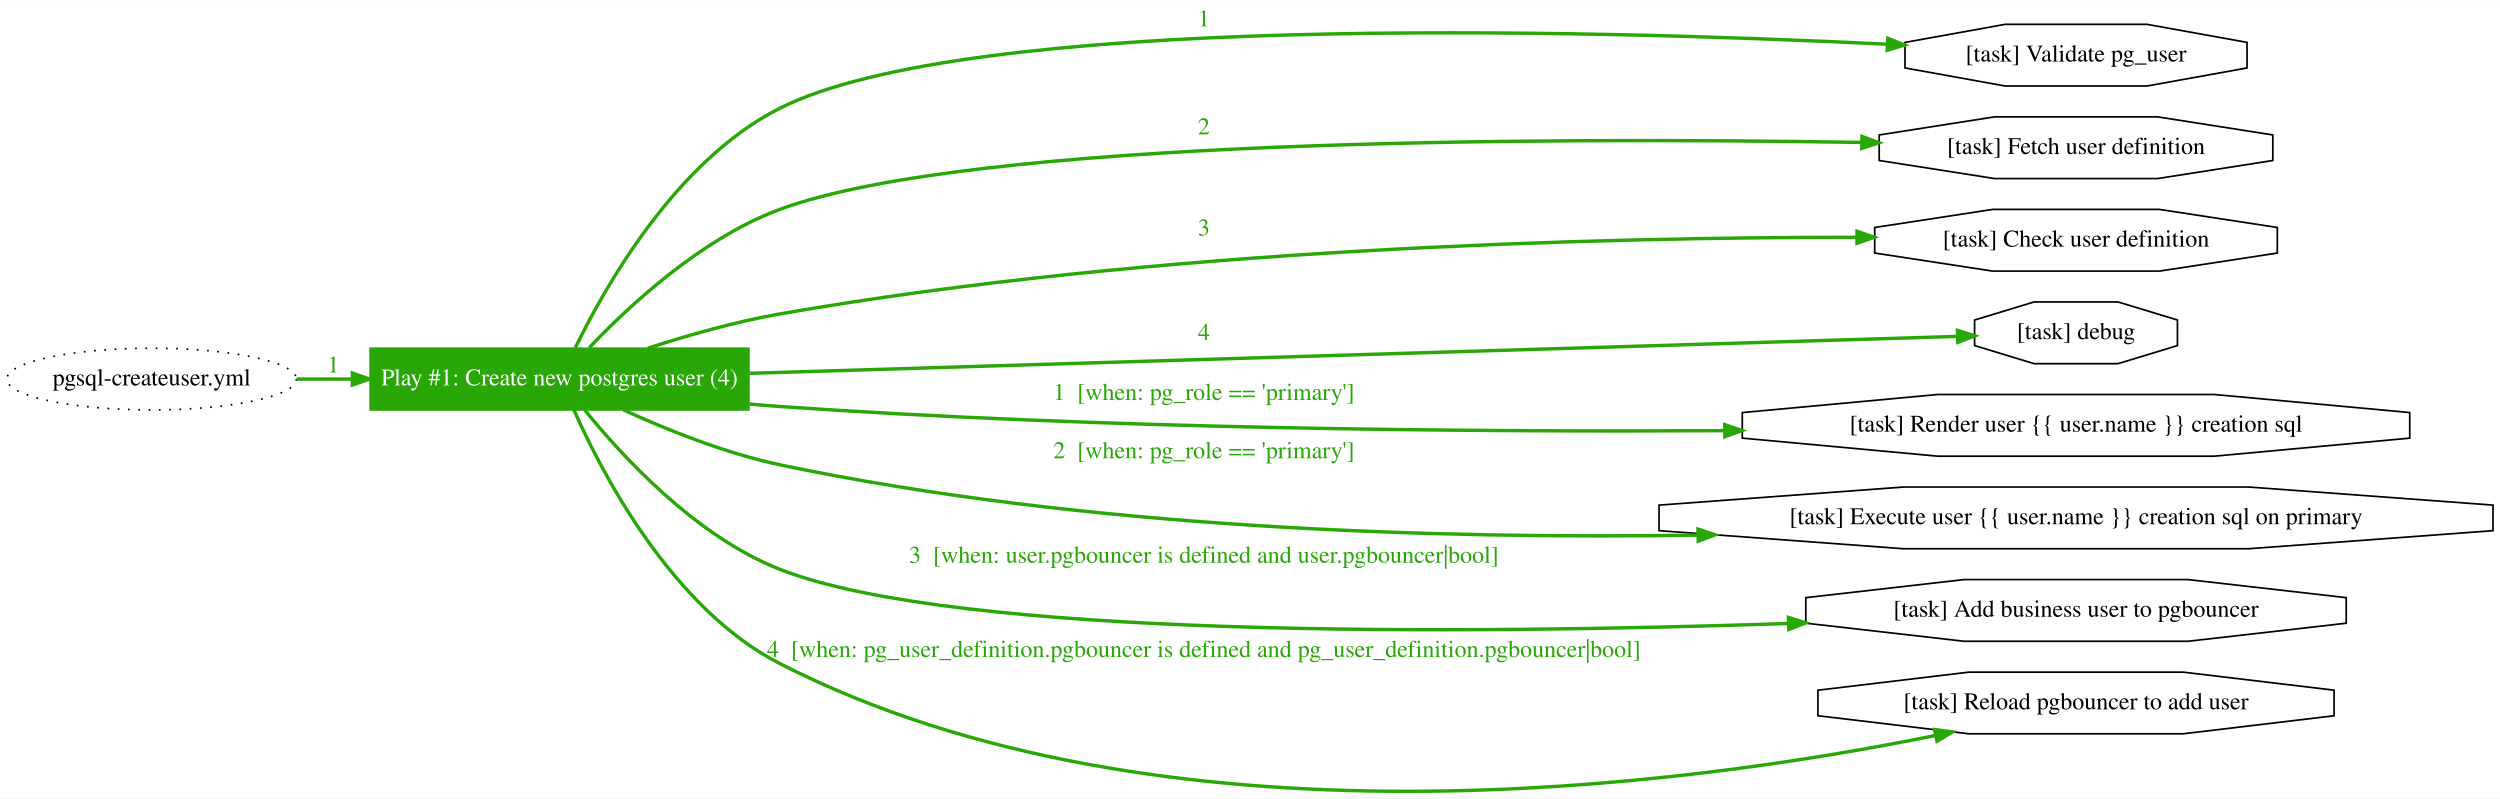
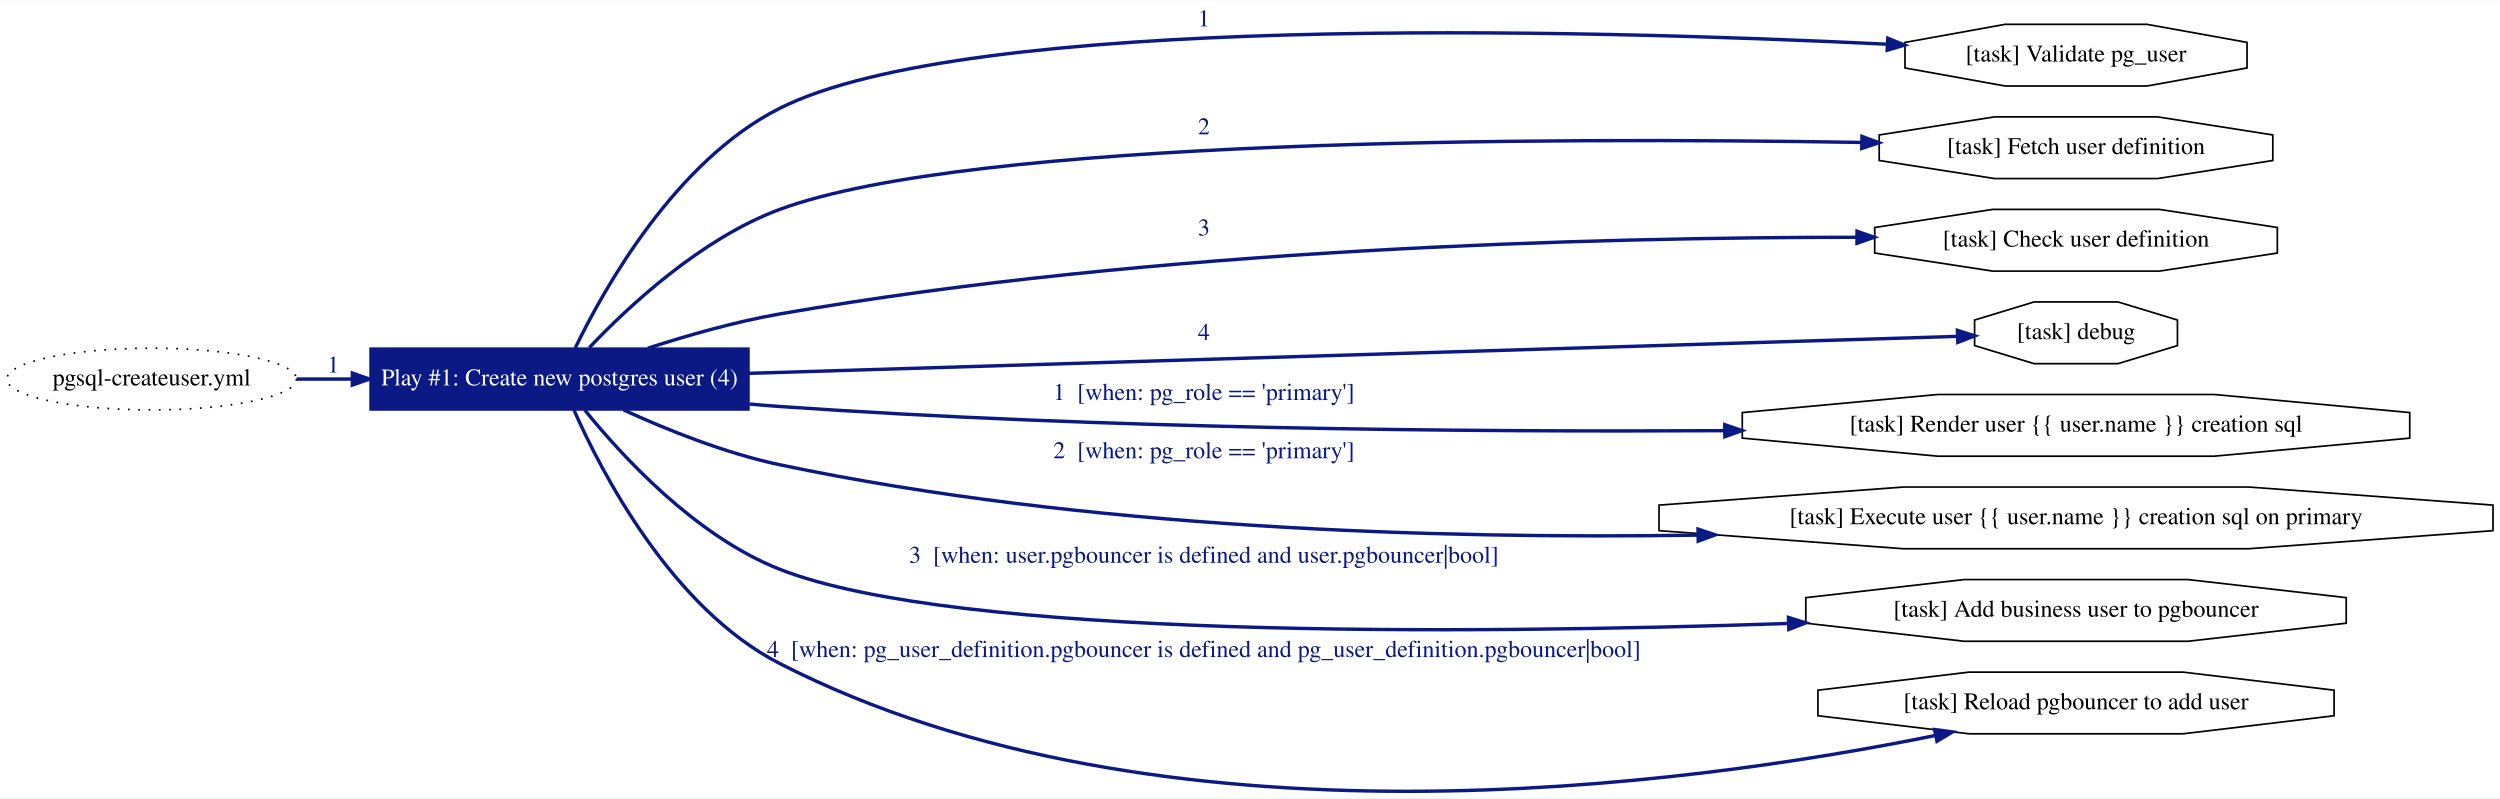
<svg xmlns="http://www.w3.org/2000/svg" xmlns:xlink="http://www.w3.org/1999/xlink" width="1459pt" height="466pt" viewBox="0.00 0.00 1458.80 465.55" id="svg">
  <style type="text/css" id="my_css">.node:hover, .edge:hover, path:hover, path + polygon:hover {
    cursor: pointer;
    stroke-width: 3;
    font-weight: bolder;
}

.my_hover {
    cursor: pointer;
    stroke-width: 3;
    font-weight: bolder;
}
</style>
  <g id="graph0" class="graph" transform="scale(1 1) rotate(0) translate(4 461.55)">
    <polygon fill="white" stroke="transparent" points="-4,4 -4,-461.55 1454.8,-461.55 1454.8,4 -4,4" />
    <g id="root_node" class="node">
      <ellipse fill="none" stroke="black" stroke-dasharray="1,5" cx="84.49" cy="-240.55" rx="84.49" ry="18" />
      <text text-anchor="middle" x="84.49" y="-236.85" font-family="Times,serif" font-size="14.00">pgsql-createuser.yml</text>
    </g>
-     <g id="play_0fd63137-91c7-4f89-813c-5838986686b9" class="node">
-       <g id="a_play_0fd63137-91c7-4f89-813c-5838986686b9">
+     <g id="play_f53efc1a-1df6-4aa3-adb6-b6c68285af26" class="node">
+       <g id="a_play_f53efc1a-1df6-4aa3-adb6-b6c68285af26">
        <a xlink:title="10.10.10.10     10.10.10.11     10.10.10.12     10.10.10.13">
-           <polygon fill="#28a707" stroke="#28a707" points="432.99,-258.55 211.99,-258.55 211.99,-222.55 432.99,-222.55 432.99,-258.55" />
+           <polygon fill="#0a1983" stroke="#0a1983" points="432.99,-258.55 211.99,-258.55 211.99,-222.55 432.99,-222.55 432.99,-258.55" />
          <text text-anchor="middle" x="322.49" y="-236.85" font-family="Times,serif" font-size="14.00" fill="#ffffff">Play #1: Create new postgres user (4)</text>
        </a>
      </g>
      <links>
-         <link target="edge_4df315dd-e905-4978-bfad-c5b76e472a85" />
-         <link target="edge_d4ffa5f0-7dd8-4f99-8d42-640764858621" />
-         <link target="edge_d9827873-8cb4-48c7-9edf-d49645e57057" />
-         <link target="edge_637e3865-5b3d-4ae7-b5f9-4d3c817b2620" />
-         <link target="edge_b576131f-fb77-4100-ab25-fd62e62cc226" />
-         <link target="edge_7a63b9f9-534f-4ec9-b26d-b5ee0b6177a7" />
-         <link target="edge_3f0b6716-8bda-443b-b754-f79b69d62386" />
-         <link target="edge_a5bf1484-60cb-474d-a485-8cdc69fcdd62" />
+         <link target="edge_8c9a8313-dcf4-402f-994b-1f945993a6b0" />
+         <link target="edge_a23d493b-455a-48ce-8ebb-8bbe5934507b" />
+         <link target="edge_41e607c5-cc17-4947-abc0-652efd5632ed" />
+         <link target="edge_95714fcf-1f02-4593-acf9-9665f9b74f0a" />
+         <link target="edge_2ebd036e-91d1-4277-be28-efd0cb2c382d" />
+         <link target="edge_ab8d6302-591a-49f3-bbf2-72fcddd04c6c" />
+         <link target="edge_083df7d7-ef64-40ee-b8fc-1cbb8807e5be" />
+         <link target="edge_bb9aa7ae-ac3a-49ba-ad0a-bfa3646f0f5f" />
      </links>
    </g>
-     <g id="edge_57fa5269-6dbe-4b5d-8348-47d512039018" class="edge">
-       <path fill="none" stroke="#28a707" stroke-width="2" d="M169.03,-240.55C179.58,-240.55 190.55,-240.55 201.53,-240.55" />
-       <polygon fill="#28a707" stroke="#28a707" stroke-width="2" points="201.61,-244.05 211.61,-240.55 201.61,-237.05 201.61,-244.05" />
-       <text text-anchor="middle" x="190.49" y="-244.35" font-family="Times,serif" font-size="14.00" fill="#28a707">1</text>
+     <g id="edge_fec1f8ec-8f7f-4b76-9f1f-e6fde7e12a78" class="edge">
+       <path fill="none" stroke="#0a1983" stroke-width="2" d="M169.03,-240.55C179.58,-240.55 190.55,-240.55 201.53,-240.55" />
+       <polygon fill="#0a1983" stroke="#0a1983" stroke-width="2" points="201.61,-244.05 211.61,-240.55 201.61,-237.05 201.61,-244.05" />
+       <text text-anchor="middle" x="190.49" y="-244.35" font-family="Times,serif" font-size="14.00" fill="#0a1983">1</text>
    </g>
-     <g id="task_c9b3e64c-1dbd-45dc-9da7-42fde0798642" class="node">
+     <g id="task_32eb3c3c-5288-49b5-9444-93458c352b2b" class="node">
      <polygon fill="none" stroke="black" points="1307.19,-422.09 1307.19,-437 1248.73,-447.55 1166.06,-447.55 1107.6,-437 1107.6,-422.09 1166.06,-411.55 1248.73,-411.55 1307.19,-422.09" />
      <text text-anchor="middle" x="1207.39" y="-425.85" font-family="Times,serif" font-size="14.00">[task] Validate pg_user</text>
    </g>
-     <g id="edge_4df315dd-e905-4978-bfad-c5b76e472a85" class="edge">
-       <path fill="none" stroke="#28a707" stroke-width="2" d="M331.68,-258.72C348.4,-293.3 390.07,-367.88 450.99,-398.55 561.01,-453.94 915.8,-444.77 1097.27,-435.94" />
-       <polygon fill="#28a707" stroke="#28a707" stroke-width="2" points="1097.56,-439.43 1107.38,-435.44 1097.22,-432.43 1097.56,-439.43" />
-       <text text-anchor="middle" x="698.49" y="-446.35" font-family="Times,serif" font-size="14.00" fill="#28a707">1</text>
+     <g id="edge_8c9a8313-dcf4-402f-994b-1f945993a6b0" class="edge">
+       <path fill="none" stroke="#0a1983" stroke-width="2" d="M331.68,-258.72C348.4,-293.3 390.07,-367.88 450.99,-398.55 561.01,-453.94 915.8,-444.77 1097.27,-435.94" />
+       <polygon fill="#0a1983" stroke="#0a1983" stroke-width="2" points="1097.56,-439.43 1107.38,-435.44 1097.22,-432.43 1097.56,-439.43" />
+       <text text-anchor="middle" x="698.49" y="-446.35" font-family="Times,serif" font-size="14.00" fill="#0a1983">1</text>
      <links>
-         <link target="task_c9b3e64c-1dbd-45dc-9da7-42fde0798642" />
+         <link target="task_32eb3c3c-5288-49b5-9444-93458c352b2b" />
      </links>
    </g>
-     <g id="task_b7b631f4-c54b-4ce4-ba04-8961e0b86edf" class="node">
+     <g id="task_a339adf0-cca1-422a-acde-19f882bf2eb7" class="node">
      <polygon fill="none" stroke="black" points="1322.23,-368.09 1322.23,-383 1254.96,-393.55 1159.83,-393.55 1092.55,-383 1092.55,-368.09 1159.83,-357.55 1254.96,-357.55 1322.23,-368.09" />
      <text text-anchor="middle" x="1207.39" y="-371.85" font-family="Times,serif" font-size="14.00">[task] Fetch user definition</text>
    </g>
-     <g id="edge_d4ffa5f0-7dd8-4f99-8d42-640764858621" class="edge">
-       <path fill="none" stroke="#28a707" stroke-width="2" d="M339.88,-258.91C362.29,-282.53 404.98,-322.55 450.99,-339.55 563.17,-381 898.25,-381.69 1082.17,-378.63" />
-       <polygon fill="#28a707" stroke="#28a707" stroke-width="2" points="1082.5,-382.13 1092.43,-378.46 1082.37,-375.13 1082.5,-382.13" />
-       <text text-anchor="middle" x="698.49" y="-383.35" font-family="Times,serif" font-size="14.00" fill="#28a707">2</text>
+     <g id="edge_a23d493b-455a-48ce-8ebb-8bbe5934507b" class="edge">
+       <path fill="none" stroke="#0a1983" stroke-width="2" d="M339.88,-258.91C362.29,-282.53 404.98,-322.55 450.99,-339.55 563.17,-381 898.25,-381.69 1082.17,-378.63" />
+       <polygon fill="#0a1983" stroke="#0a1983" stroke-width="2" points="1082.5,-382.13 1092.43,-378.46 1082.37,-375.13 1082.5,-382.13" />
+       <text text-anchor="middle" x="698.49" y="-383.35" font-family="Times,serif" font-size="14.00" fill="#0a1983">2</text>
      <links>
-         <link target="task_b7b631f4-c54b-4ce4-ba04-8961e0b86edf" />
+         <link target="task_a339adf0-cca1-422a-acde-19f882bf2eb7" />
      </links>
    </g>
-     <g id="task_141b4584-d5fb-44f5-92f6-0f0022206ca4" class="node">
+     <g id="task_d101cea4-9f44-4b54-9490-8b482d2f504a" class="node">
      <polygon fill="none" stroke="black" points="1324.86,-314.09 1324.86,-329 1256.05,-339.55 1158.74,-339.55 1089.93,-329 1089.93,-314.09 1158.74,-303.55 1256.05,-303.55 1324.86,-314.09" />
      <text text-anchor="middle" x="1207.39" y="-317.85" font-family="Times,serif" font-size="14.00">[task] Check user definition</text>
    </g>
-     <g id="edge_d9827873-8cb4-48c7-9edf-d49645e57057" class="edge">
-       <path fill="none" stroke="#28a707" stroke-width="2" d="M374.02,-258.56C397.17,-266.05 425.16,-274.03 450.99,-278.55 669.49,-316.79 928.43,-323.29 1079.38,-323.29" />
-       <polygon fill="#28a707" stroke="#28a707" stroke-width="2" points="1079.61,-326.79 1089.61,-323.28 1079.6,-319.79 1079.61,-326.79" />
-       <text text-anchor="middle" x="698.49" y="-324.35" font-family="Times,serif" font-size="14.00" fill="#28a707">3</text>
+     <g id="edge_41e607c5-cc17-4947-abc0-652efd5632ed" class="edge">
+       <path fill="none" stroke="#0a1983" stroke-width="2" d="M374.02,-258.56C397.17,-266.05 425.16,-274.03 450.99,-278.55 669.49,-316.79 928.43,-323.29 1079.38,-323.29" />
+       <polygon fill="#0a1983" stroke="#0a1983" stroke-width="2" points="1079.61,-326.79 1089.61,-323.28 1079.6,-319.79 1079.61,-326.79" />
+       <text text-anchor="middle" x="698.49" y="-324.35" font-family="Times,serif" font-size="14.00" fill="#0a1983">3</text>
      <links>
-         <link target="task_141b4584-d5fb-44f5-92f6-0f0022206ca4" />
+         <link target="task_d101cea4-9f44-4b54-9490-8b482d2f504a" />
      </links>
    </g>
-     <g id="task_95268bed-f70a-4d36-8f81-f6402a6db197" class="node">
+     <g id="task_cc62286e-7313-46c8-a230-af0dd380e358" class="node">
      <polygon fill="none" stroke="black" points="1266.58,-260.09 1266.58,-275 1231.91,-285.55 1182.88,-285.55 1148.21,-275 1148.21,-260.09 1182.88,-249.55 1231.91,-249.55 1266.58,-260.09" />
      <text text-anchor="middle" x="1207.39" y="-263.85" font-family="Times,serif" font-size="14.00">[task] debug</text>
    </g>
-     <g id="edge_637e3865-5b3d-4ae7-b5f9-4d3c817b2620" class="edge">
-       <path fill="none" stroke="#28a707" stroke-width="2" d="M433.08,-243.9C617.83,-249.55 986,-260.81 1138.15,-265.46" />
-       <polygon fill="#28a707" stroke="#28a707" stroke-width="2" points="1138.19,-268.96 1148.3,-265.77 1138.41,-261.97 1138.19,-268.96" />
-       <text text-anchor="middle" x="698.49" y="-263.35" font-family="Times,serif" font-size="14.00" fill="#28a707">4</text>
+     <g id="edge_95714fcf-1f02-4593-acf9-9665f9b74f0a" class="edge">
+       <path fill="none" stroke="#0a1983" stroke-width="2" d="M433.08,-243.9C617.83,-249.55 986,-260.81 1138.15,-265.46" />
+       <polygon fill="#0a1983" stroke="#0a1983" stroke-width="2" points="1138.19,-268.96 1148.3,-265.77 1138.41,-261.97 1138.19,-268.96" />
+       <text text-anchor="middle" x="698.49" y="-263.35" font-family="Times,serif" font-size="14.00" fill="#0a1983">4</text>
      <links>
-         <link target="task_95268bed-f70a-4d36-8f81-f6402a6db197" />
+         <link target="task_cc62286e-7313-46c8-a230-af0dd380e358" />
      </links>
    </g>
-     <g id="task_31f84c2f-46a3-4500-8799-9790195e4ebf" class="node">
+     <g id="task_00c7d2b7-8447-406a-a160-af3bfa8da3a8" class="node">
      <polygon fill="none" stroke="black" points="1402.13,-206.09 1402.13,-221 1288.06,-231.55 1126.73,-231.55 1012.66,-221 1012.66,-206.09 1126.73,-195.55 1288.06,-195.55 1402.13,-206.09" />
      <text text-anchor="middle" x="1207.39" y="-209.85" font-family="Times,serif" font-size="14.00">[task] Render user {{ user.name }} creation sql</text>
    </g>
-     <g id="edge_b576131f-fb77-4100-ab25-fd62e62cc226" class="edge">
-       <path fill="none" stroke="#28a707" stroke-width="2" d="M433.29,-225.99C439.27,-225.44 445.2,-224.95 450.99,-224.55 637.25,-211.55 849.94,-209.6 1002.08,-210.44" />
-       <polygon fill="#28a707" stroke="#28a707" stroke-width="2" points="1002.45,-213.94 1012.47,-210.5 1002.49,-206.94 1002.45,-213.94" />
-       <text text-anchor="middle" x="698.49" y="-228.35" font-family="Times,serif" font-size="14.00" fill="#28a707">1  [when: pg_role == 'primary']</text>
+     <g id="edge_2ebd036e-91d1-4277-be28-efd0cb2c382d" class="edge">
+       <path fill="none" stroke="#0a1983" stroke-width="2" d="M433.29,-225.99C439.27,-225.44 445.2,-224.95 450.99,-224.55 637.25,-211.55 849.94,-209.6 1002.08,-210.44" />
+       <polygon fill="#0a1983" stroke="#0a1983" stroke-width="2" points="1002.45,-213.94 1012.47,-210.5 1002.49,-206.94 1002.45,-213.94" />
+       <text text-anchor="middle" x="698.49" y="-228.35" font-family="Times,serif" font-size="14.00" fill="#0a1983">1  [when: pg_role == 'primary']</text>
      <links>
-         <link target="task_31f84c2f-46a3-4500-8799-9790195e4ebf" />
+         <link target="task_00c7d2b7-8447-406a-a160-af3bfa8da3a8" />
      </links>
    </g>
-     <g id="task_d1dd07a3-e191-43b5-976b-78f6dd8f2780" class="node">
+     <g id="task_8ee9d150-7ed9-453f-830c-b54522d1c9f9" class="node">
      <polygon fill="none" stroke="black" points="1450.71,-152.09 1450.71,-167 1308.18,-177.55 1106.61,-177.55 964.08,-167 964.08,-152.09 1106.61,-141.55 1308.18,-141.55 1450.71,-152.09" />
      <text text-anchor="middle" x="1207.39" y="-155.85" font-family="Times,serif" font-size="14.00">[task] Execute user {{ user.name }} creation sql on primary</text>
    </g>
-     <g id="edge_7a63b9f9-534f-4ec9-b26d-b5ee0b6177a7" class="edge">
-       <path fill="none" stroke="#28a707" stroke-width="2" d="M359.86,-222.53C384.84,-211.1 419.11,-197.26 450.99,-190.55 628.5,-153.2 834.5,-147.14 986.5,-149.48" />
-       <polygon fill="#28a707" stroke="#28a707" stroke-width="2" points="986.83,-152.98 996.89,-149.65 986.95,-145.98 986.83,-152.98" />
-       <text text-anchor="middle" x="698.49" y="-194.35" font-family="Times,serif" font-size="14.00" fill="#28a707">2  [when: pg_role == 'primary']</text>
+     <g id="edge_ab8d6302-591a-49f3-bbf2-72fcddd04c6c" class="edge">
+       <path fill="none" stroke="#0a1983" stroke-width="2" d="M359.86,-222.53C384.84,-211.1 419.11,-197.26 450.99,-190.55 628.5,-153.2 834.5,-147.14 986.5,-149.48" />
+       <polygon fill="#0a1983" stroke="#0a1983" stroke-width="2" points="986.83,-152.98 996.89,-149.65 986.95,-145.98 986.83,-152.98" />
+       <text text-anchor="middle" x="698.49" y="-194.35" font-family="Times,serif" font-size="14.00" fill="#0a1983">2  [when: pg_role == 'primary']</text>
      <links>
-         <link target="task_d1dd07a3-e191-43b5-976b-78f6dd8f2780" />
+         <link target="task_8ee9d150-7ed9-453f-830c-b54522d1c9f9" />
      </links>
    </g>
-     <g id="task_d33e7e2a-2b06-4e07-b307-9c66c2f8cf12" class="node">
+     <g id="task_69162d76-fc39-4495-a3c5-ca269b610545" class="node">
      <polygon fill="none" stroke="black" points="1365.06,-98.09 1365.06,-113 1272.7,-123.55 1142.09,-123.55 1049.73,-113 1049.73,-98.09 1142.09,-87.55 1272.7,-87.55 1365.06,-98.09" />
      <text text-anchor="middle" x="1207.39" y="-101.85" font-family="Times,serif" font-size="14.00">[task] Add business user to pgbouncer</text>
    </g>
-     <g id="edge_3f0b6716-8bda-443b-b754-f79b69d62386" class="edge">
-       <path fill="none" stroke="#28a707" stroke-width="2" d="M337.17,-222.55C358.28,-196.41 401.54,-148.96 450.99,-129.55 554.18,-89.04 850.26,-91.55 1039.64,-97.94" />
-       <polygon fill="#28a707" stroke="#28a707" stroke-width="2" points="1039.59,-101.44 1049.7,-98.29 1039.83,-94.45 1039.59,-101.44" />
-       <text text-anchor="middle" x="698.49" y="-133.35" font-family="Times,serif" font-size="14.00" fill="#28a707">3  [when: user.pgbouncer is defined and user.pgbouncer|bool]</text>
+     <g id="edge_083df7d7-ef64-40ee-b8fc-1cbb8807e5be" class="edge">
+       <path fill="none" stroke="#0a1983" stroke-width="2" d="M337.17,-222.55C358.28,-196.41 401.54,-148.96 450.99,-129.55 554.18,-89.04 850.26,-91.55 1039.64,-97.94" />
+       <polygon fill="#0a1983" stroke="#0a1983" stroke-width="2" points="1039.59,-101.44 1049.7,-98.29 1039.83,-94.45 1039.59,-101.44" />
+       <text text-anchor="middle" x="698.49" y="-133.35" font-family="Times,serif" font-size="14.00" fill="#0a1983">3  [when: user.pgbouncer is defined and user.pgbouncer|bool]</text>
      <links>
-         <link target="task_d33e7e2a-2b06-4e07-b307-9c66c2f8cf12" />
+         <link target="task_69162d76-fc39-4495-a3c5-ca269b610545" />
      </links>
    </g>
-     <g id="task_ee813fcb-8428-4c54-948f-d8780a1a6356" class="node">
+     <g id="task_8f628ae4-5b57-459d-82b6-0c4753a54a05" class="node">
      <polygon fill="none" stroke="black" points="1357.99,-44.09 1357.99,-59 1269.77,-69.55 1145.02,-69.55 1056.8,-59 1056.8,-44.09 1145.02,-33.55 1269.77,-33.55 1357.99,-44.09" />
      <text text-anchor="middle" x="1207.39" y="-47.85" font-family="Times,serif" font-size="14.00">[task] Reload pgbouncer to add user</text>
    </g>
-     <g id="edge_a5bf1484-60cb-474d-a485-8cdc69fcdd62" class="edge">
-       <path fill="none" stroke="#28a707" stroke-width="2" d="M330.89,-222.54C346.74,-186.66 387.75,-106.92 450.99,-74.55 672.54,38.87 980.53,-3.17 1125.21,-32.55" />
-       <polygon fill="#28a707" stroke="#28a707" stroke-width="2" points="1124.84,-36.05 1135.34,-34.65 1126.26,-29.2 1124.84,-36.05" />
-       <text text-anchor="middle" x="698.49" y="-78.35" font-family="Times,serif" font-size="14.00" fill="#28a707">4  [when: pg_user_definition.pgbouncer is defined and pg_user_definition.pgbouncer|bool]</text>
+     <g id="edge_bb9aa7ae-ac3a-49ba-ad0a-bfa3646f0f5f" class="edge">
+       <path fill="none" stroke="#0a1983" stroke-width="2" d="M330.89,-222.54C346.74,-186.66 387.75,-106.92 450.99,-74.55 672.54,38.87 980.53,-3.17 1125.21,-32.55" />
+       <polygon fill="#0a1983" stroke="#0a1983" stroke-width="2" points="1124.84,-36.05 1135.34,-34.65 1126.26,-29.2 1124.84,-36.05" />
+       <text text-anchor="middle" x="698.49" y="-78.35" font-family="Times,serif" font-size="14.00" fill="#0a1983">4  [when: pg_user_definition.pgbouncer is defined and pg_user_definition.pgbouncer|bool]</text>
      <links>
-         <link target="task_ee813fcb-8428-4c54-948f-d8780a1a6356" />
+         <link target="task_8f628ae4-5b57-459d-82b6-0c4753a54a05" />
      </links>
    </g>
  </g>
</svg>
